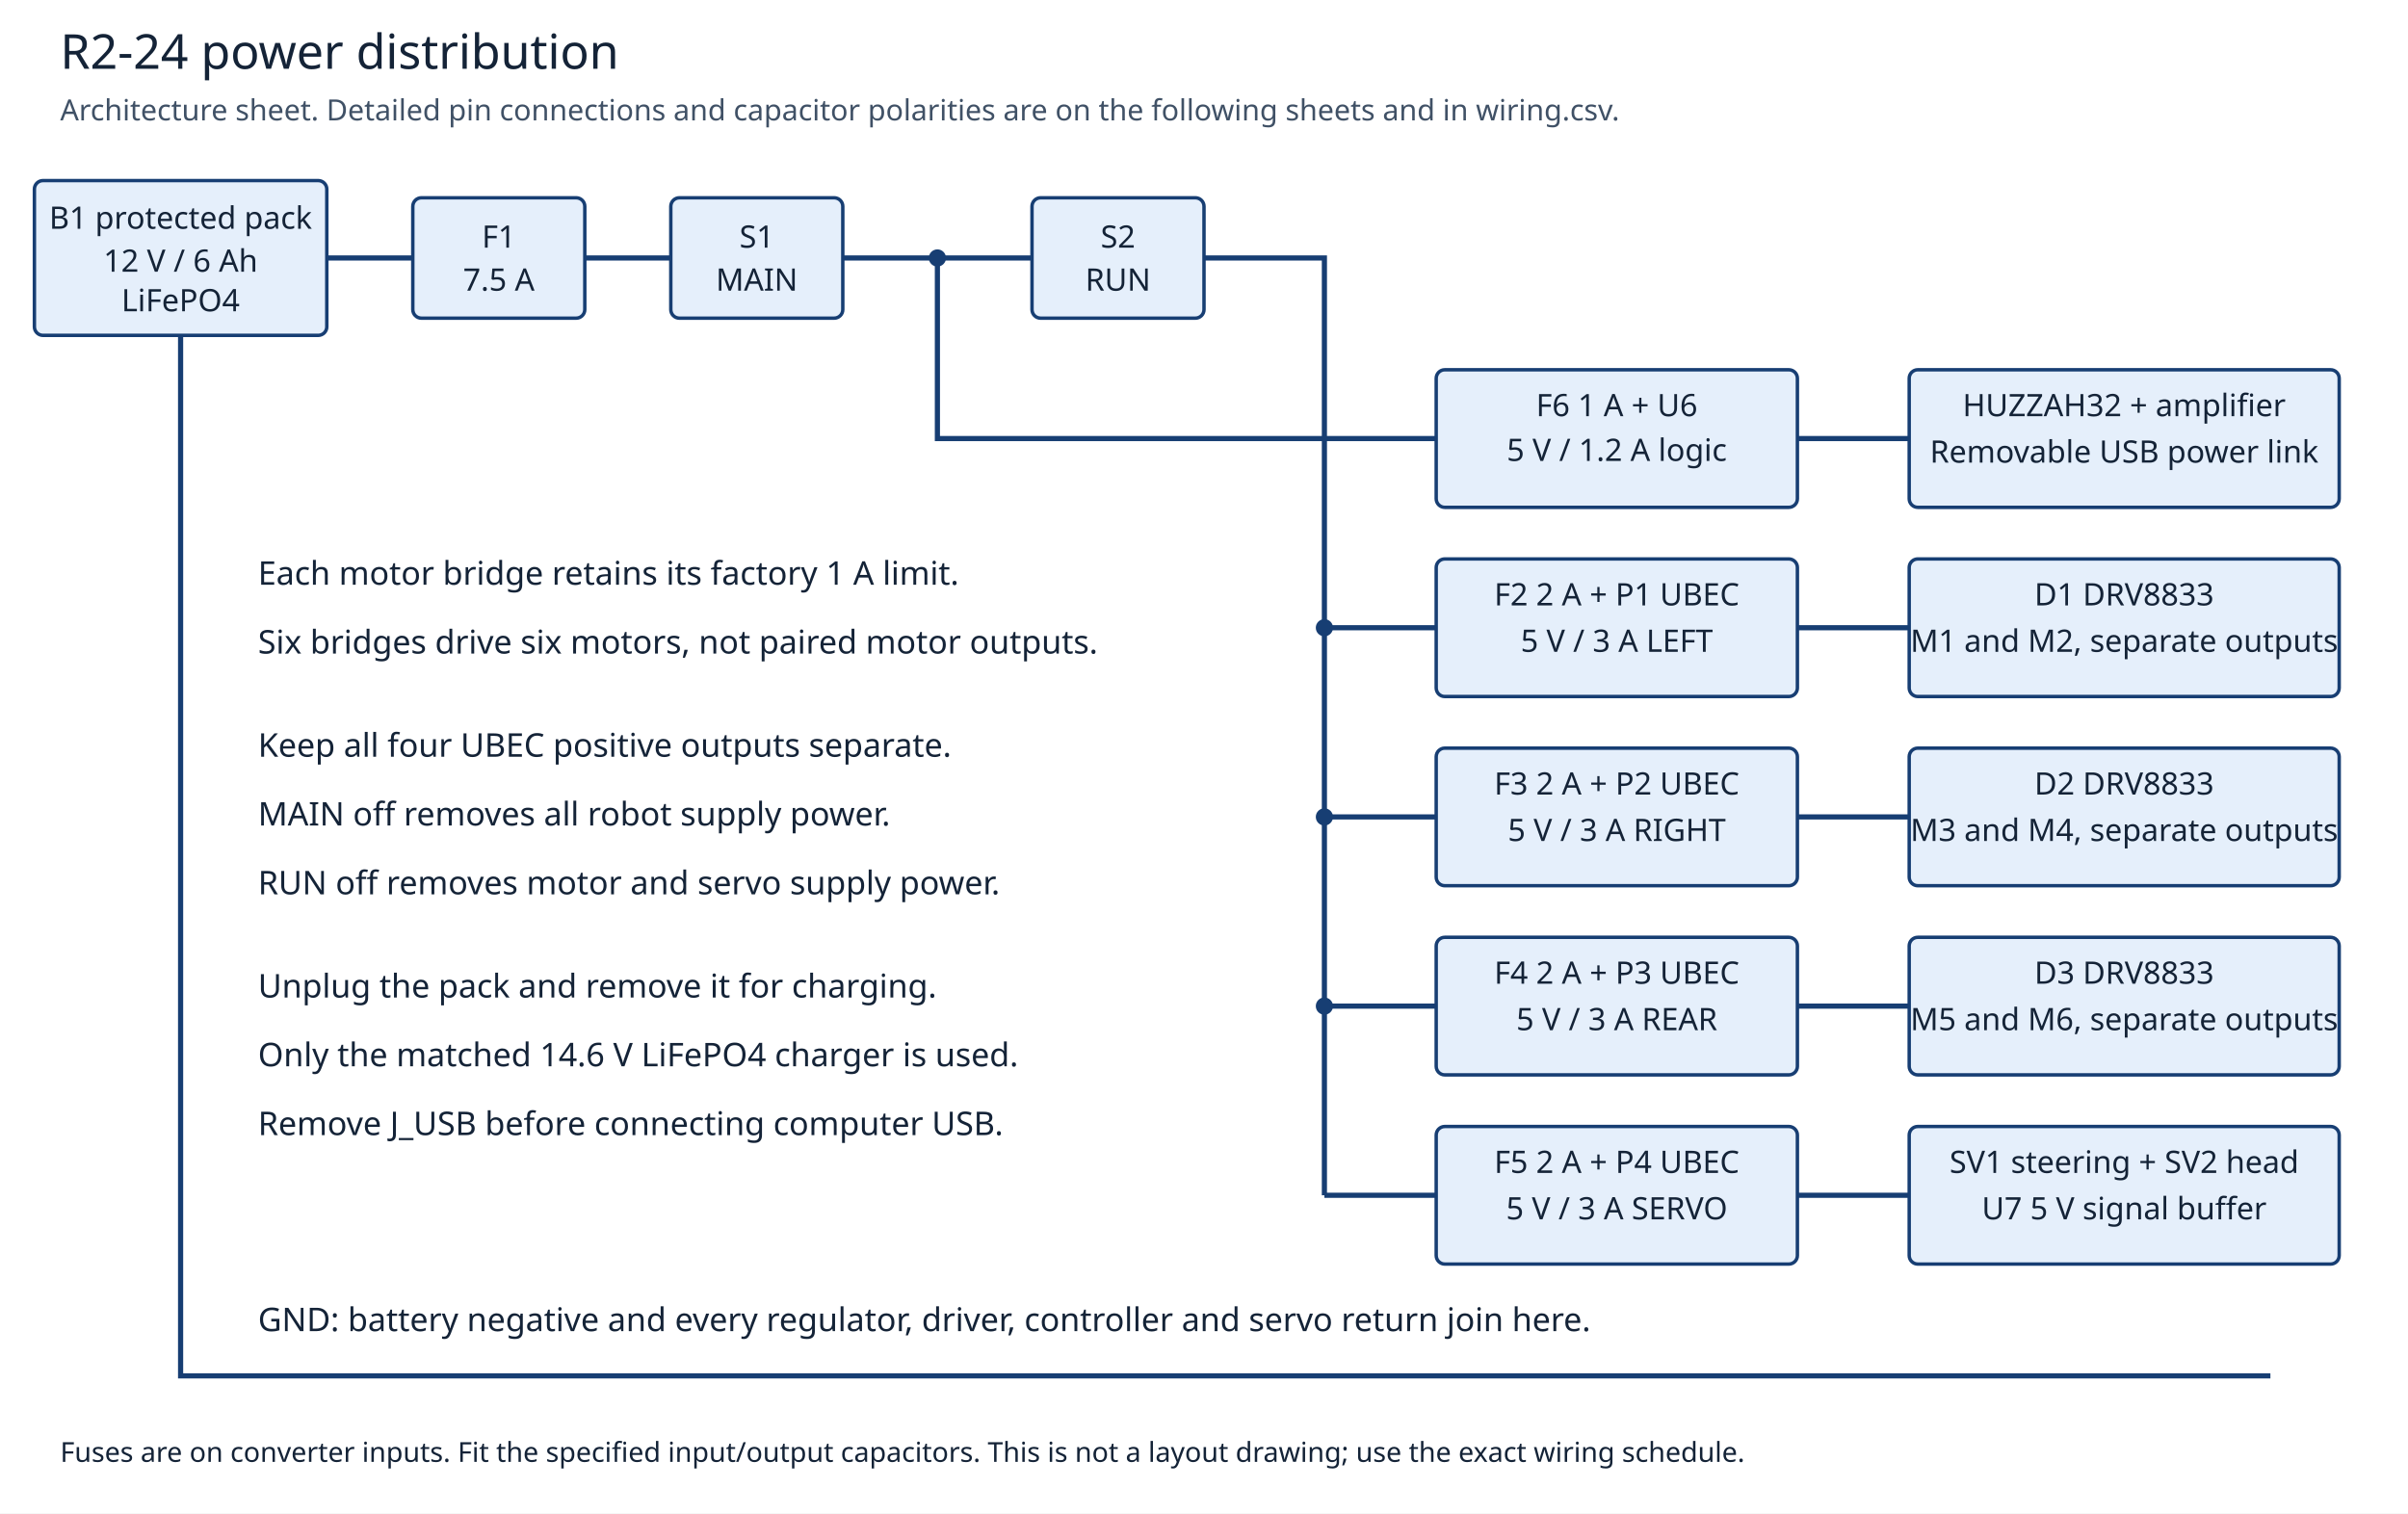
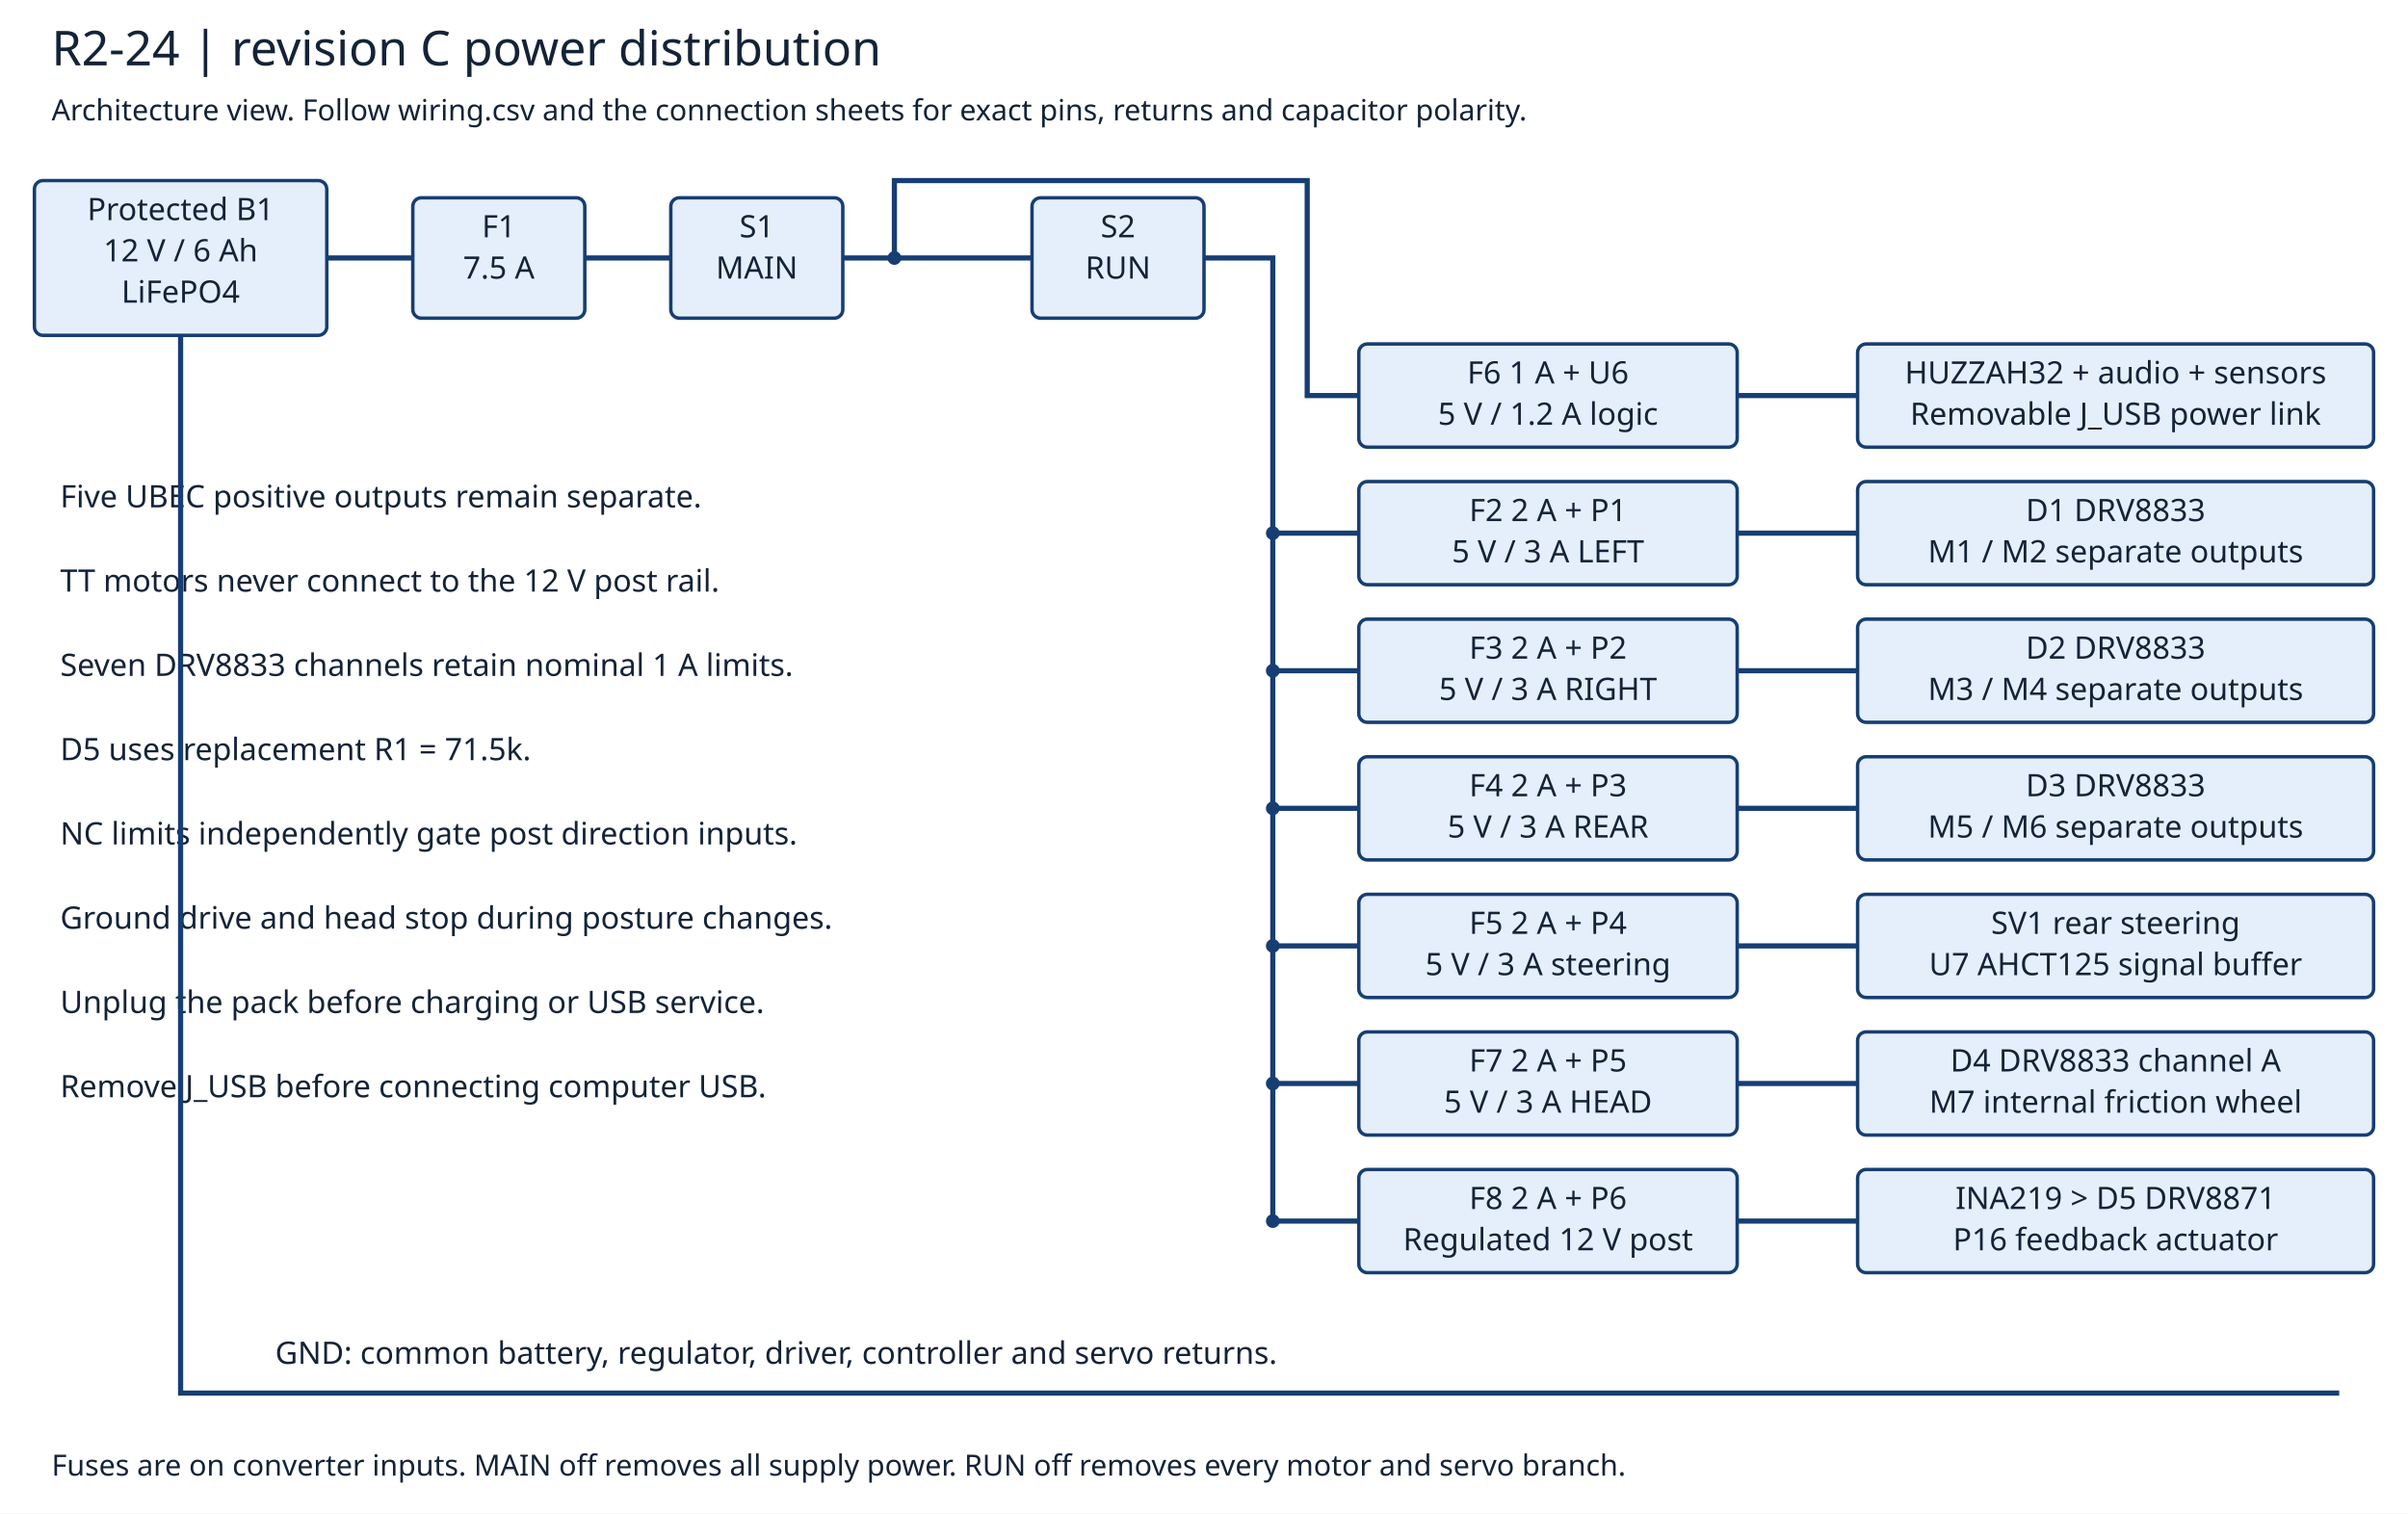
<svg xmlns="http://www.w3.org/2000/svg" width="1400" height="880" viewBox="0 0 1400 880">
  <rect width="1400" height="880" fill="#ffffff" />
-   <text x="35" y="40" font-family="sans-serif" font-size="28" fill="#142337">R2-24 power distribution</text>
-   <text x="35" y="70" font-family="sans-serif" font-size="17" fill="#405166">Architecture sheet. Detailed pin connections and capacitor polarities are on the following sheets and in wiring.csv.</text>
-   <g stroke="#173e73" stroke-width="3" fill="none">
-     <path d="M190 150 H240 M340 150 H390 M490 150 H600 M700 150 H770 V695 M545 150 V255 H835" fill="none" stroke="#173e73" stroke-width="3" />
-     <path d="M770 365 H835 M770 475 H835 M770 585 H835 M770 695 H835 M1045 255 H1110 M1045 365 H1110 M1045 475 H1110 M1045 585 H1110 M1045 695 H1110" fill="none" stroke="#173e73" stroke-width="3" />
-     <path d="M105 195 V800 H1320" fill="none" stroke="#173e73" stroke-width="3" />
-   </g>
-   <g fill="#173e73">
-     <circle cx="545" cy="150" r="5" fill="#173e73" />
-     <circle cx="770" cy="365" r="5" fill="#173e73" />
-     <circle cx="770" cy="475" r="5" fill="#173e73" />
-     <circle cx="770" cy="585" r="5" fill="#173e73" />
-   </g>
-   <g fill="#e5effb" stroke="#173e73" stroke-width="2">
-     <rect x="20" y="105" width="170" height="90" rx="5" fill="#e5effb" stroke="#173e73" stroke-width="2" />
-     <rect x="240" y="115" width="100" height="70" rx="5" fill="#e5effb" stroke="#173e73" stroke-width="2" />
-     <rect x="390" y="115" width="100" height="70" rx="5" fill="#e5effb" stroke="#173e73" stroke-width="2" />
-     <rect x="600" y="115" width="100" height="70" rx="5" fill="#e5effb" stroke="#173e73" stroke-width="2" />
-     <rect x="835" y="215" width="210" height="80" rx="5" fill="#e5effb" stroke="#173e73" stroke-width="2" />
-     <rect x="1110" y="215" width="250" height="80" rx="5" fill="#e5effb" stroke="#173e73" stroke-width="2" />
-     <rect x="835" y="325" width="210" height="80" rx="5" fill="#e5effb" stroke="#173e73" stroke-width="2" />
-     <rect x="1110" y="325" width="250" height="80" rx="5" fill="#e5effb" stroke="#173e73" stroke-width="2" />
-     <rect x="835" y="435" width="210" height="80" rx="5" fill="#e5effb" stroke="#173e73" stroke-width="2" />
-     <rect x="1110" y="435" width="250" height="80" rx="5" fill="#e5effb" stroke="#173e73" stroke-width="2" />
-     <rect x="835" y="545" width="210" height="80" rx="5" fill="#e5effb" stroke="#173e73" stroke-width="2" />
-     <rect x="1110" y="545" width="250" height="80" rx="5" fill="#e5effb" stroke="#173e73" stroke-width="2" />
-     <rect x="835" y="655" width="210" height="80" rx="5" fill="#e5effb" stroke="#173e73" stroke-width="2" />
-     <rect x="1110" y="655" width="250" height="80" rx="5" fill="#e5effb" stroke="#173e73" stroke-width="2" />
-   </g>
-   <g font-family="sans-serif" font-size="18" fill="#142337" text-anchor="middle">
-     <text x="105" y="133" font-family="sans-serif" font-size="18" fill="#142337" text-anchor="middle">B1 protected pack</text>
-     <text x="105" y="158" font-family="sans-serif" font-size="18" fill="#142337" text-anchor="middle">12 V / 6 Ah</text>
-     <text x="105" y="181" font-family="sans-serif" font-size="18" fill="#142337" text-anchor="middle">LiFePO4</text>
-     <text x="290" y="144" font-family="sans-serif" font-size="18" fill="#142337" text-anchor="middle">F1</text>
-     <text x="290" y="169" font-family="sans-serif" font-size="18" fill="#142337" text-anchor="middle">7.5 A</text>
-     <text x="440" y="144" font-family="sans-serif" font-size="18" fill="#142337" text-anchor="middle">S1</text>
-     <text x="440" y="169" font-family="sans-serif" font-size="18" fill="#142337" text-anchor="middle">MAIN</text>
-     <text x="650" y="144" font-family="sans-serif" font-size="18" fill="#142337" text-anchor="middle">S2</text>
-     <text x="650" y="169" font-family="sans-serif" font-size="18" fill="#142337" text-anchor="middle">RUN</text>
-     <text x="940" y="242" font-family="sans-serif" font-size="18" fill="#142337" text-anchor="middle">F6 1 A + U6</text>
-     <text x="940" y="268" font-family="sans-serif" font-size="18" fill="#142337" text-anchor="middle">5 V / 1.2 A logic</text>
-     <text x="1235" y="242" font-family="sans-serif" font-size="18" fill="#142337" text-anchor="middle">HUZZAH32 + amplifier</text>
-     <text x="1235" y="269" font-family="sans-serif" font-size="18" fill="#142337" text-anchor="middle">Removable USB power link</text>
-     <text x="940" y="352" font-family="sans-serif" font-size="18" fill="#142337" text-anchor="middle">F2 2 A + P1 UBEC</text>
-     <text x="940" y="379" font-family="sans-serif" font-size="18" fill="#142337" text-anchor="middle">5 V / 3 A LEFT</text>
-     <text x="1235" y="352" font-family="sans-serif" font-size="18" fill="#142337" text-anchor="middle">D1 DRV8833</text>
-     <text x="1235" y="379" font-family="sans-serif" font-size="18" fill="#142337" text-anchor="middle">M1 and M2, separate outputs</text>
-     <text x="940" y="462" font-family="sans-serif" font-size="18" fill="#142337" text-anchor="middle">F3 2 A + P2 UBEC</text>
-     <text x="940" y="489" font-family="sans-serif" font-size="18" fill="#142337" text-anchor="middle">5 V / 3 A RIGHT</text>
-     <text x="1235" y="462" font-family="sans-serif" font-size="18" fill="#142337" text-anchor="middle">D2 DRV8833</text>
-     <text x="1235" y="489" font-family="sans-serif" font-size="18" fill="#142337" text-anchor="middle">M3 and M4, separate outputs</text>
-     <text x="940" y="572" font-family="sans-serif" font-size="18" fill="#142337" text-anchor="middle">F4 2 A + P3 UBEC</text>
-     <text x="940" y="599" font-family="sans-serif" font-size="18" fill="#142337" text-anchor="middle">5 V / 3 A REAR</text>
-     <text x="1235" y="572" font-family="sans-serif" font-size="18" fill="#142337" text-anchor="middle">D3 DRV8833</text>
-     <text x="1235" y="599" font-family="sans-serif" font-size="18" fill="#142337" text-anchor="middle">M5 and M6, separate outputs</text>
-     <text x="940" y="682" font-family="sans-serif" font-size="18" fill="#142337" text-anchor="middle">F5 2 A + P4 UBEC</text>
-     <text x="940" y="709" font-family="sans-serif" font-size="18" fill="#142337" text-anchor="middle">5 V / 3 A SERVO</text>
-     <text x="1235" y="682" font-family="sans-serif" font-size="18" fill="#142337" text-anchor="middle">SV1 steering + SV2 head</text>
-     <text x="1235" y="709" font-family="sans-serif" font-size="18" fill="#142337" text-anchor="middle">U7 5 V signal buffer</text>
-   </g>
-   <g font-family="sans-serif" font-size="19" fill="#142337">
-     <text x="150" y="340" font-family="sans-serif" font-size="19" fill="#142337">Each motor bridge retains its factory 1 A limit.</text>
-     <text x="150" y="380" font-family="sans-serif" font-size="19" fill="#142337">Six bridges drive six motors, not paired motor outputs.</text>
-     <text x="150" y="440" font-family="sans-serif" font-size="19" fill="#142337">Keep all four UBEC positive outputs separate.</text>
-     <text x="150" y="480" font-family="sans-serif" font-size="19" fill="#142337">MAIN off removes all robot supply power.</text>
-     <text x="150" y="520" font-family="sans-serif" font-size="19" fill="#142337">RUN off removes motor and servo supply power.</text>
-     <text x="150" y="580" font-family="sans-serif" font-size="19" fill="#142337">Unplug the pack and remove it for charging.</text>
-     <text x="150" y="620" font-family="sans-serif" font-size="19" fill="#142337">Only the matched 14.6 V LiFePO4 charger is used.</text>
-     <text x="150" y="660" font-family="sans-serif" font-size="19" fill="#142337">Remove J_USB before connecting computer USB.</text>
-     <text x="150" y="774" font-family="sans-serif" font-size="19" fill="#142337">GND: battery negative and every regulator, driver, controller and servo return join here.</text>
-     <text x="35" y="850" font-size="16" font-family="sans-serif" fill="#142337">Fuses are on converter inputs. Fit the specified input/output capacitors. This is not a layout drawing; use the exact wiring schedule.</text>
-   </g>
+   <text x="30" y="38" font-family="sans-serif" font-size="28" text-anchor="start" fill="#142337">R2-24 | revision C power distribution</text>
+   <text x="30" y="70" font-family="sans-serif" font-size="17" text-anchor="start" fill="#142337">Architecture view. Follow wiring.csv and the connection sheets for exact pins, returns and capacitor polarity.</text>
+   <path d="M190 150 H240 M340 150 H390 M490 150 H600 M700 150 H740 V710 M520 150 V105 H760 V230 H790" fill="none" stroke="#173e73" stroke-width="3" />
+   <rect x="20" y="105" width="170" height="90" rx="5" fill="#e5effb" stroke="#173e73" stroke-width="2" />
+   <text x="105.0" y="128" font-family="sans-serif" font-size="18" text-anchor="middle" fill="#142337">Protected B1</text>
+   <text x="105.0" y="152" font-family="sans-serif" font-size="18" text-anchor="middle" fill="#142337">12 V / 6 Ah</text>
+   <text x="105.0" y="176" font-family="sans-serif" font-size="18" text-anchor="middle" fill="#142337">LiFePO4</text>
+   <rect x="240" y="115" width="100" height="70" rx="5" fill="#e5effb" stroke="#173e73" stroke-width="2" />
+   <text x="290.0" y="138" font-family="sans-serif" font-size="18" text-anchor="middle" fill="#142337">F1</text>
+   <text x="290.0" y="162" font-family="sans-serif" font-size="18" text-anchor="middle" fill="#142337">7.5 A</text>
+   <rect x="390" y="115" width="100" height="70" rx="5" fill="#e5effb" stroke="#173e73" stroke-width="2" />
+   <text x="440.0" y="138" font-family="sans-serif" font-size="18" text-anchor="middle" fill="#142337">S1</text>
+   <text x="440.0" y="162" font-family="sans-serif" font-size="18" text-anchor="middle" fill="#142337">MAIN</text>
+   <rect x="600" y="115" width="100" height="70" rx="5" fill="#e5effb" stroke="#173e73" stroke-width="2" />
+   <text x="650.0" y="138" font-family="sans-serif" font-size="18" text-anchor="middle" fill="#142337">S2</text>
+   <text x="650.0" y="162" font-family="sans-serif" font-size="18" text-anchor="middle" fill="#142337">RUN</text>
+   <path d="M1010 230 H1080" fill="none" stroke="#173e73" stroke-width="3" />
+   <rect x="790" y="200" width="220" height="60" rx="5" fill="#e5effb" stroke="#173e73" stroke-width="2" />
+   <text x="900.0" y="223" font-family="sans-serif" font-size="18" text-anchor="middle" fill="#142337">F6 1 A + U6</text>
+   <text x="900.0" y="247" font-family="sans-serif" font-size="18" text-anchor="middle" fill="#142337">5 V / 1.2 A logic</text>
+   <rect x="1080" y="200" width="300" height="60" rx="5" fill="#e5effb" stroke="#173e73" stroke-width="2" />
+   <text x="1230.0" y="223" font-family="sans-serif" font-size="18" text-anchor="middle" fill="#142337">HUZZAH32 + audio + sensors</text>
+   <text x="1230.0" y="247" font-family="sans-serif" font-size="18" text-anchor="middle" fill="#142337">Removable J_USB power link</text>
+   <path d="M740 310 H790" fill="none" stroke="#173e73" stroke-width="3" />
+   <circle cx="740" cy="310" r="4" fill="#173e73" />
+   <path d="M1010 310 H1080" fill="none" stroke="#173e73" stroke-width="3" />
+   <rect x="790" y="280" width="220" height="60" rx="5" fill="#e5effb" stroke="#173e73" stroke-width="2" />
+   <text x="900.0" y="303" font-family="sans-serif" font-size="18" text-anchor="middle" fill="#142337">F2 2 A + P1</text>
+   <text x="900.0" y="327" font-family="sans-serif" font-size="18" text-anchor="middle" fill="#142337">5 V / 3 A LEFT</text>
+   <rect x="1080" y="280" width="300" height="60" rx="5" fill="#e5effb" stroke="#173e73" stroke-width="2" />
+   <text x="1230.0" y="303" font-family="sans-serif" font-size="18" text-anchor="middle" fill="#142337">D1 DRV8833</text>
+   <text x="1230.0" y="327" font-family="sans-serif" font-size="18" text-anchor="middle" fill="#142337">M1 / M2 separate outputs</text>
+   <path d="M740 390 H790" fill="none" stroke="#173e73" stroke-width="3" />
+   <circle cx="740" cy="390" r="4" fill="#173e73" />
+   <path d="M1010 390 H1080" fill="none" stroke="#173e73" stroke-width="3" />
+   <rect x="790" y="360" width="220" height="60" rx="5" fill="#e5effb" stroke="#173e73" stroke-width="2" />
+   <text x="900.0" y="383" font-family="sans-serif" font-size="18" text-anchor="middle" fill="#142337">F3 2 A + P2</text>
+   <text x="900.0" y="407" font-family="sans-serif" font-size="18" text-anchor="middle" fill="#142337">5 V / 3 A RIGHT</text>
+   <rect x="1080" y="360" width="300" height="60" rx="5" fill="#e5effb" stroke="#173e73" stroke-width="2" />
+   <text x="1230.0" y="383" font-family="sans-serif" font-size="18" text-anchor="middle" fill="#142337">D2 DRV8833</text>
+   <text x="1230.0" y="407" font-family="sans-serif" font-size="18" text-anchor="middle" fill="#142337">M3 / M4 separate outputs</text>
+   <path d="M740 470 H790" fill="none" stroke="#173e73" stroke-width="3" />
+   <circle cx="740" cy="470" r="4" fill="#173e73" />
+   <path d="M1010 470 H1080" fill="none" stroke="#173e73" stroke-width="3" />
+   <rect x="790" y="440" width="220" height="60" rx="5" fill="#e5effb" stroke="#173e73" stroke-width="2" />
+   <text x="900.0" y="463" font-family="sans-serif" font-size="18" text-anchor="middle" fill="#142337">F4 2 A + P3</text>
+   <text x="900.0" y="487" font-family="sans-serif" font-size="18" text-anchor="middle" fill="#142337">5 V / 3 A REAR</text>
+   <rect x="1080" y="440" width="300" height="60" rx="5" fill="#e5effb" stroke="#173e73" stroke-width="2" />
+   <text x="1230.0" y="463" font-family="sans-serif" font-size="18" text-anchor="middle" fill="#142337">D3 DRV8833</text>
+   <text x="1230.0" y="487" font-family="sans-serif" font-size="18" text-anchor="middle" fill="#142337">M5 / M6 separate outputs</text>
+   <path d="M740 550 H790" fill="none" stroke="#173e73" stroke-width="3" />
+   <circle cx="740" cy="550" r="4" fill="#173e73" />
+   <path d="M1010 550 H1080" fill="none" stroke="#173e73" stroke-width="3" />
+   <rect x="790" y="520" width="220" height="60" rx="5" fill="#e5effb" stroke="#173e73" stroke-width="2" />
+   <text x="900.0" y="543" font-family="sans-serif" font-size="18" text-anchor="middle" fill="#142337">F5 2 A + P4</text>
+   <text x="900.0" y="567" font-family="sans-serif" font-size="18" text-anchor="middle" fill="#142337">5 V / 3 A steering</text>
+   <rect x="1080" y="520" width="300" height="60" rx="5" fill="#e5effb" stroke="#173e73" stroke-width="2" />
+   <text x="1230.0" y="543" font-family="sans-serif" font-size="18" text-anchor="middle" fill="#142337">SV1 rear steering</text>
+   <text x="1230.0" y="567" font-family="sans-serif" font-size="18" text-anchor="middle" fill="#142337">U7 AHCT125 signal buffer</text>
+   <path d="M740 630 H790" fill="none" stroke="#173e73" stroke-width="3" />
+   <circle cx="740" cy="630" r="4" fill="#173e73" />
+   <path d="M1010 630 H1080" fill="none" stroke="#173e73" stroke-width="3" />
+   <rect x="790" y="600" width="220" height="60" rx="5" fill="#e5effb" stroke="#173e73" stroke-width="2" />
+   <text x="900.0" y="623" font-family="sans-serif" font-size="18" text-anchor="middle" fill="#142337">F7 2 A + P5</text>
+   <text x="900.0" y="647" font-family="sans-serif" font-size="18" text-anchor="middle" fill="#142337">5 V / 3 A HEAD</text>
+   <rect x="1080" y="600" width="300" height="60" rx="5" fill="#e5effb" stroke="#173e73" stroke-width="2" />
+   <text x="1230.0" y="623" font-family="sans-serif" font-size="18" text-anchor="middle" fill="#142337">D4 DRV8833 channel A</text>
+   <text x="1230.0" y="647" font-family="sans-serif" font-size="18" text-anchor="middle" fill="#142337">M7 internal friction wheel</text>
+   <path d="M740 710 H790" fill="none" stroke="#173e73" stroke-width="3" />
+   <circle cx="740" cy="710" r="4" fill="#173e73" />
+   <path d="M1010 710 H1080" fill="none" stroke="#173e73" stroke-width="3" />
+   <rect x="790" y="680" width="220" height="60" rx="5" fill="#e5effb" stroke="#173e73" stroke-width="2" />
+   <text x="900.0" y="703" font-family="sans-serif" font-size="18" text-anchor="middle" fill="#142337">F8 2 A + P6</text>
+   <text x="900.0" y="727" font-family="sans-serif" font-size="18" text-anchor="middle" fill="#142337">Regulated 12 V post</text>
+   <rect x="1080" y="680" width="300" height="60" rx="5" fill="#e5effb" stroke="#173e73" stroke-width="2" />
+   <text x="1230.0" y="703" font-family="sans-serif" font-size="18" text-anchor="middle" fill="#142337">INA219 &gt; D5 DRV8871</text>
+   <text x="1230.0" y="727" font-family="sans-serif" font-size="18" text-anchor="middle" fill="#142337">P16 feedback actuator</text>
+   <circle cx="520" cy="150" r="4" fill="#173e73" />
+   <text x="35" y="295" font-family="sans-serif" font-size="18" text-anchor="start" fill="#142337">Five UBEC positive outputs remain separate.</text>
+   <text x="35" y="344" font-family="sans-serif" font-size="18" text-anchor="start" fill="#142337">TT motors never connect to the 12 V post rail.</text>
+   <text x="35" y="393" font-family="sans-serif" font-size="18" text-anchor="start" fill="#142337">Seven DRV8833 channels retain nominal 1 A limits.</text>
+   <text x="35" y="442" font-family="sans-serif" font-size="18" text-anchor="start" fill="#142337">D5 uses replacement R1 = 71.5k.</text>
+   <text x="35" y="491" font-family="sans-serif" font-size="18" text-anchor="start" fill="#142337">NC limits independently gate post direction inputs.</text>
+   <text x="35" y="540" font-family="sans-serif" font-size="18" text-anchor="start" fill="#142337">Ground drive and head stop during posture changes.</text>
+   <text x="35" y="589" font-family="sans-serif" font-size="18" text-anchor="start" fill="#142337">Unplug the pack before charging or USB service.</text>
+   <text x="35" y="638" font-family="sans-serif" font-size="18" text-anchor="start" fill="#142337">Remove J_USB before connecting computer USB.</text>
+   <path d="M105 195 V810 H1360" fill="none" stroke="#173e73" stroke-width="3" />
+   <text x="160" y="793" font-family="sans-serif" font-size="18" text-anchor="start" fill="#142337">GND: common battery, regulator, driver, controller and servo returns.</text>
+   <text x="30" y="858" font-family="sans-serif" font-size="17" text-anchor="start" fill="#142337">Fuses are on converter inputs. MAIN off removes all supply power. RUN off removes every motor and servo branch.</text>
</svg>
